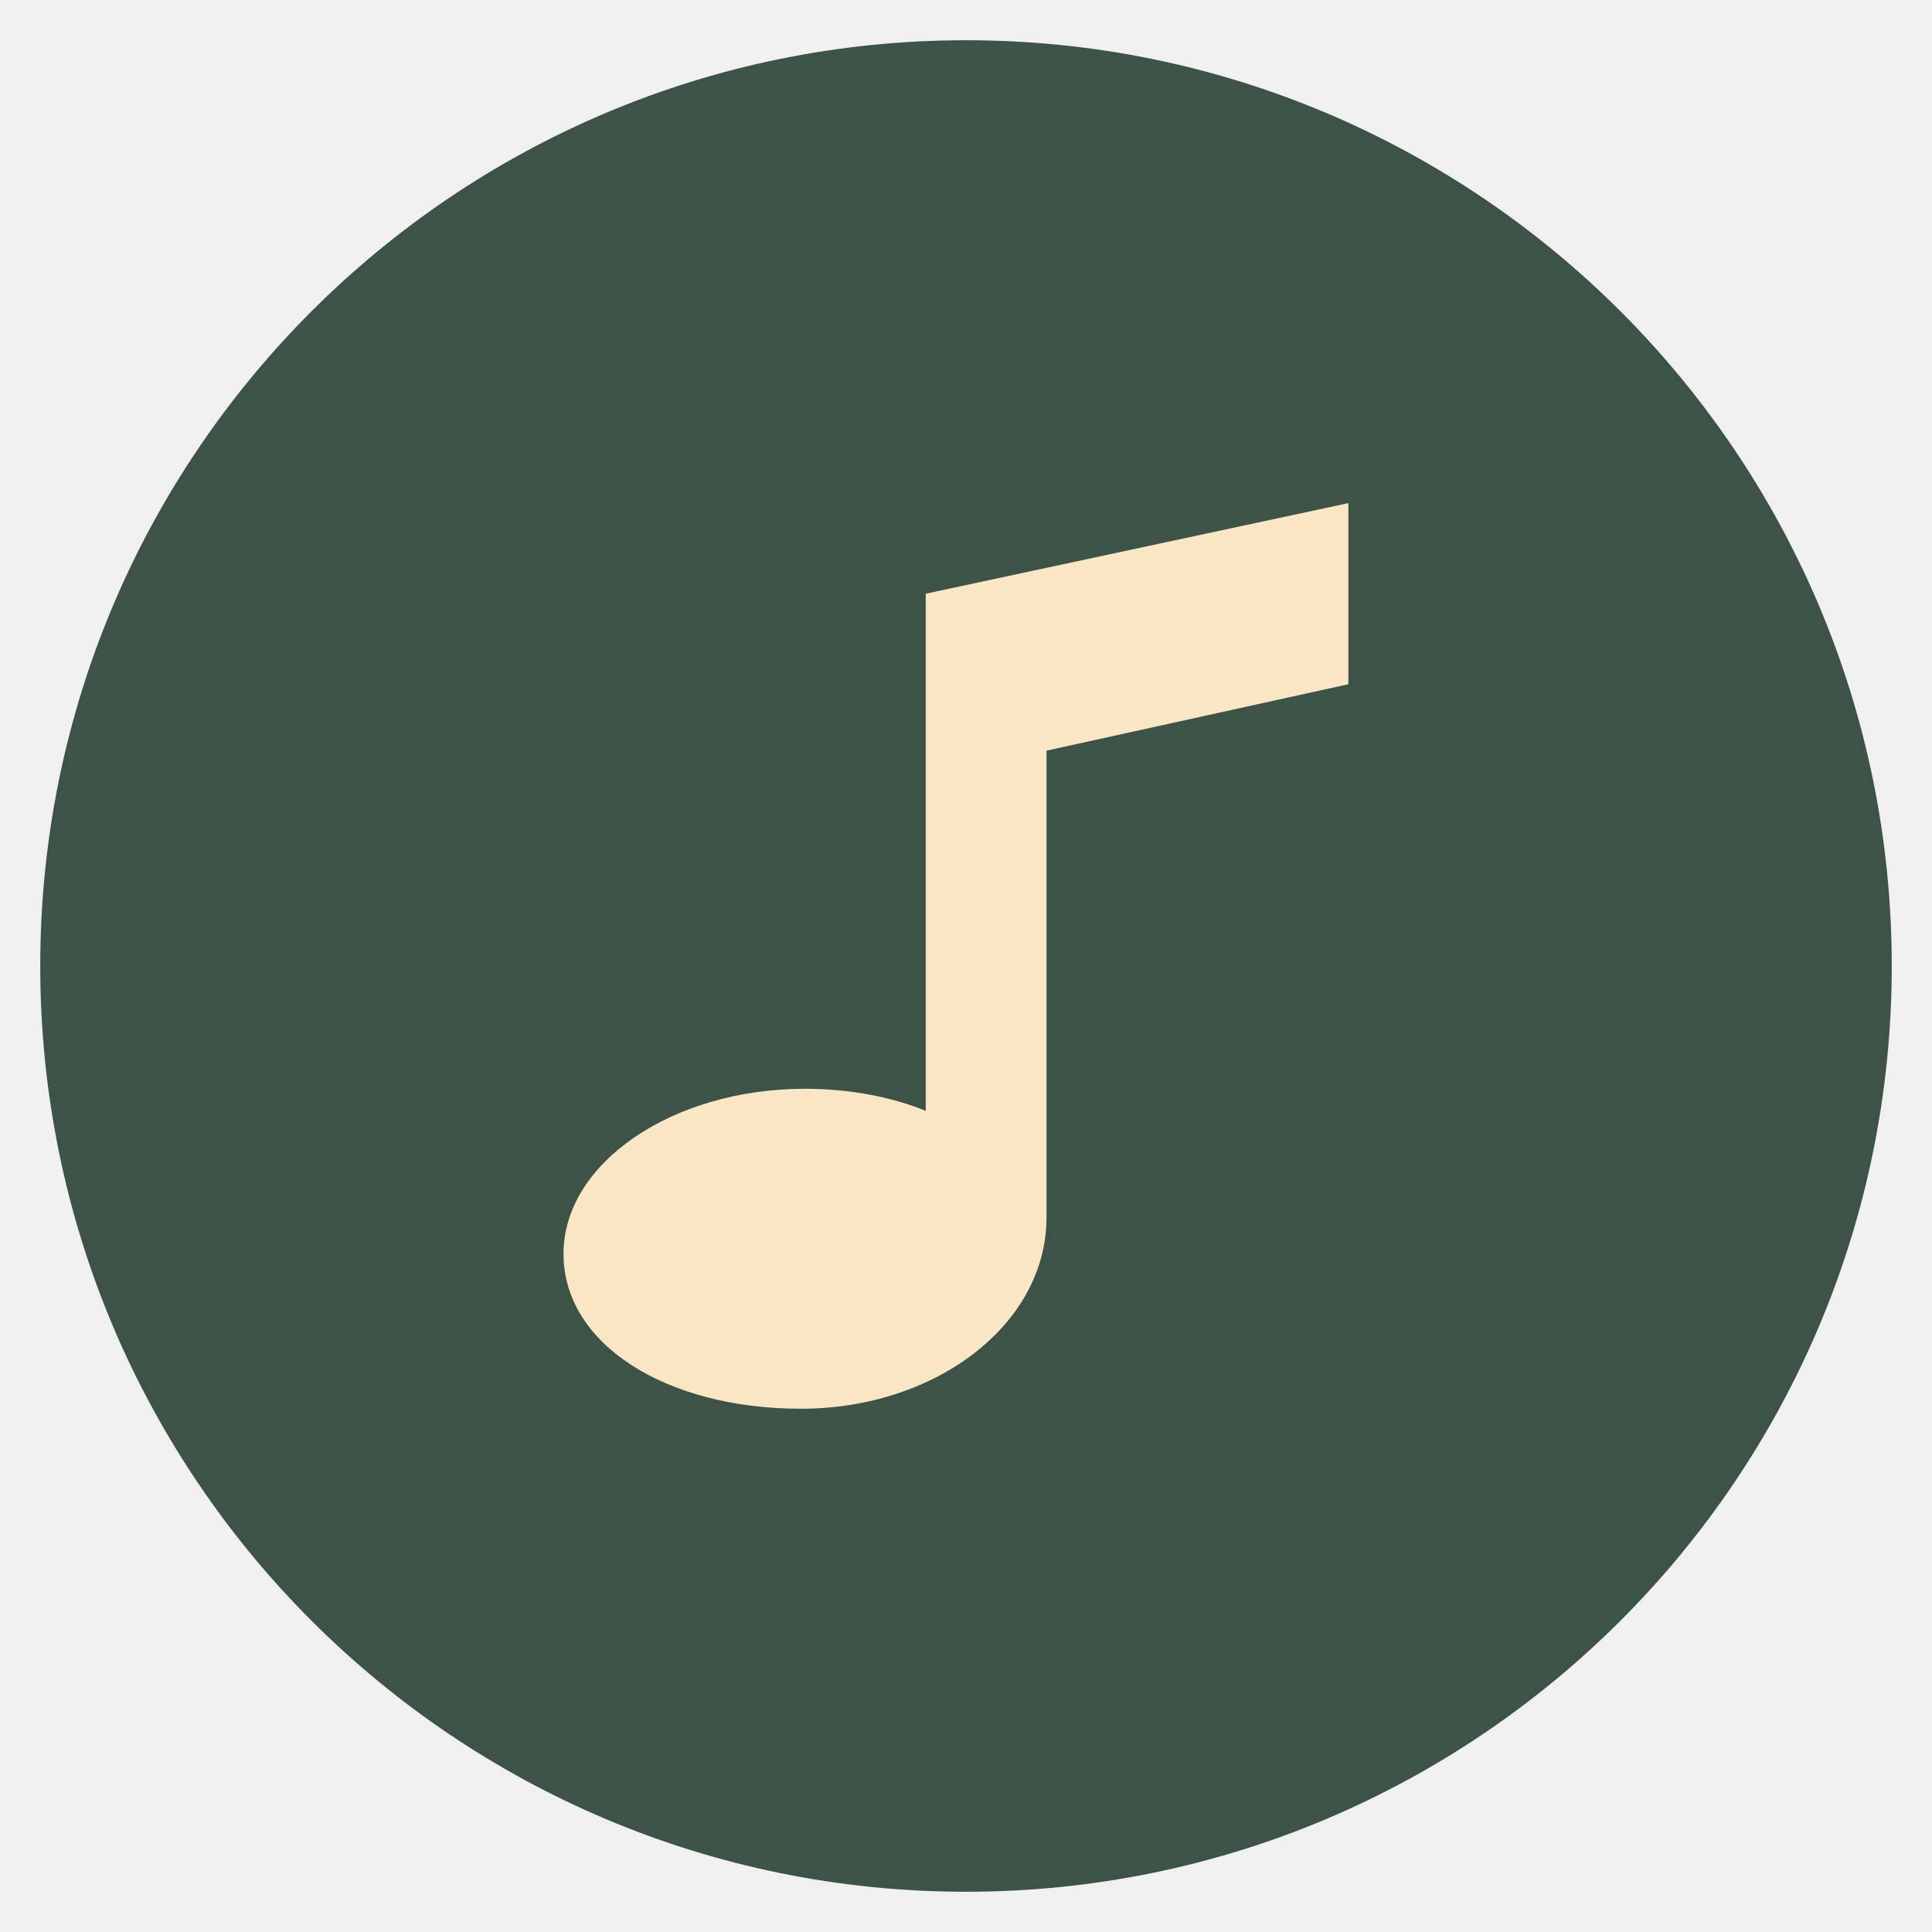
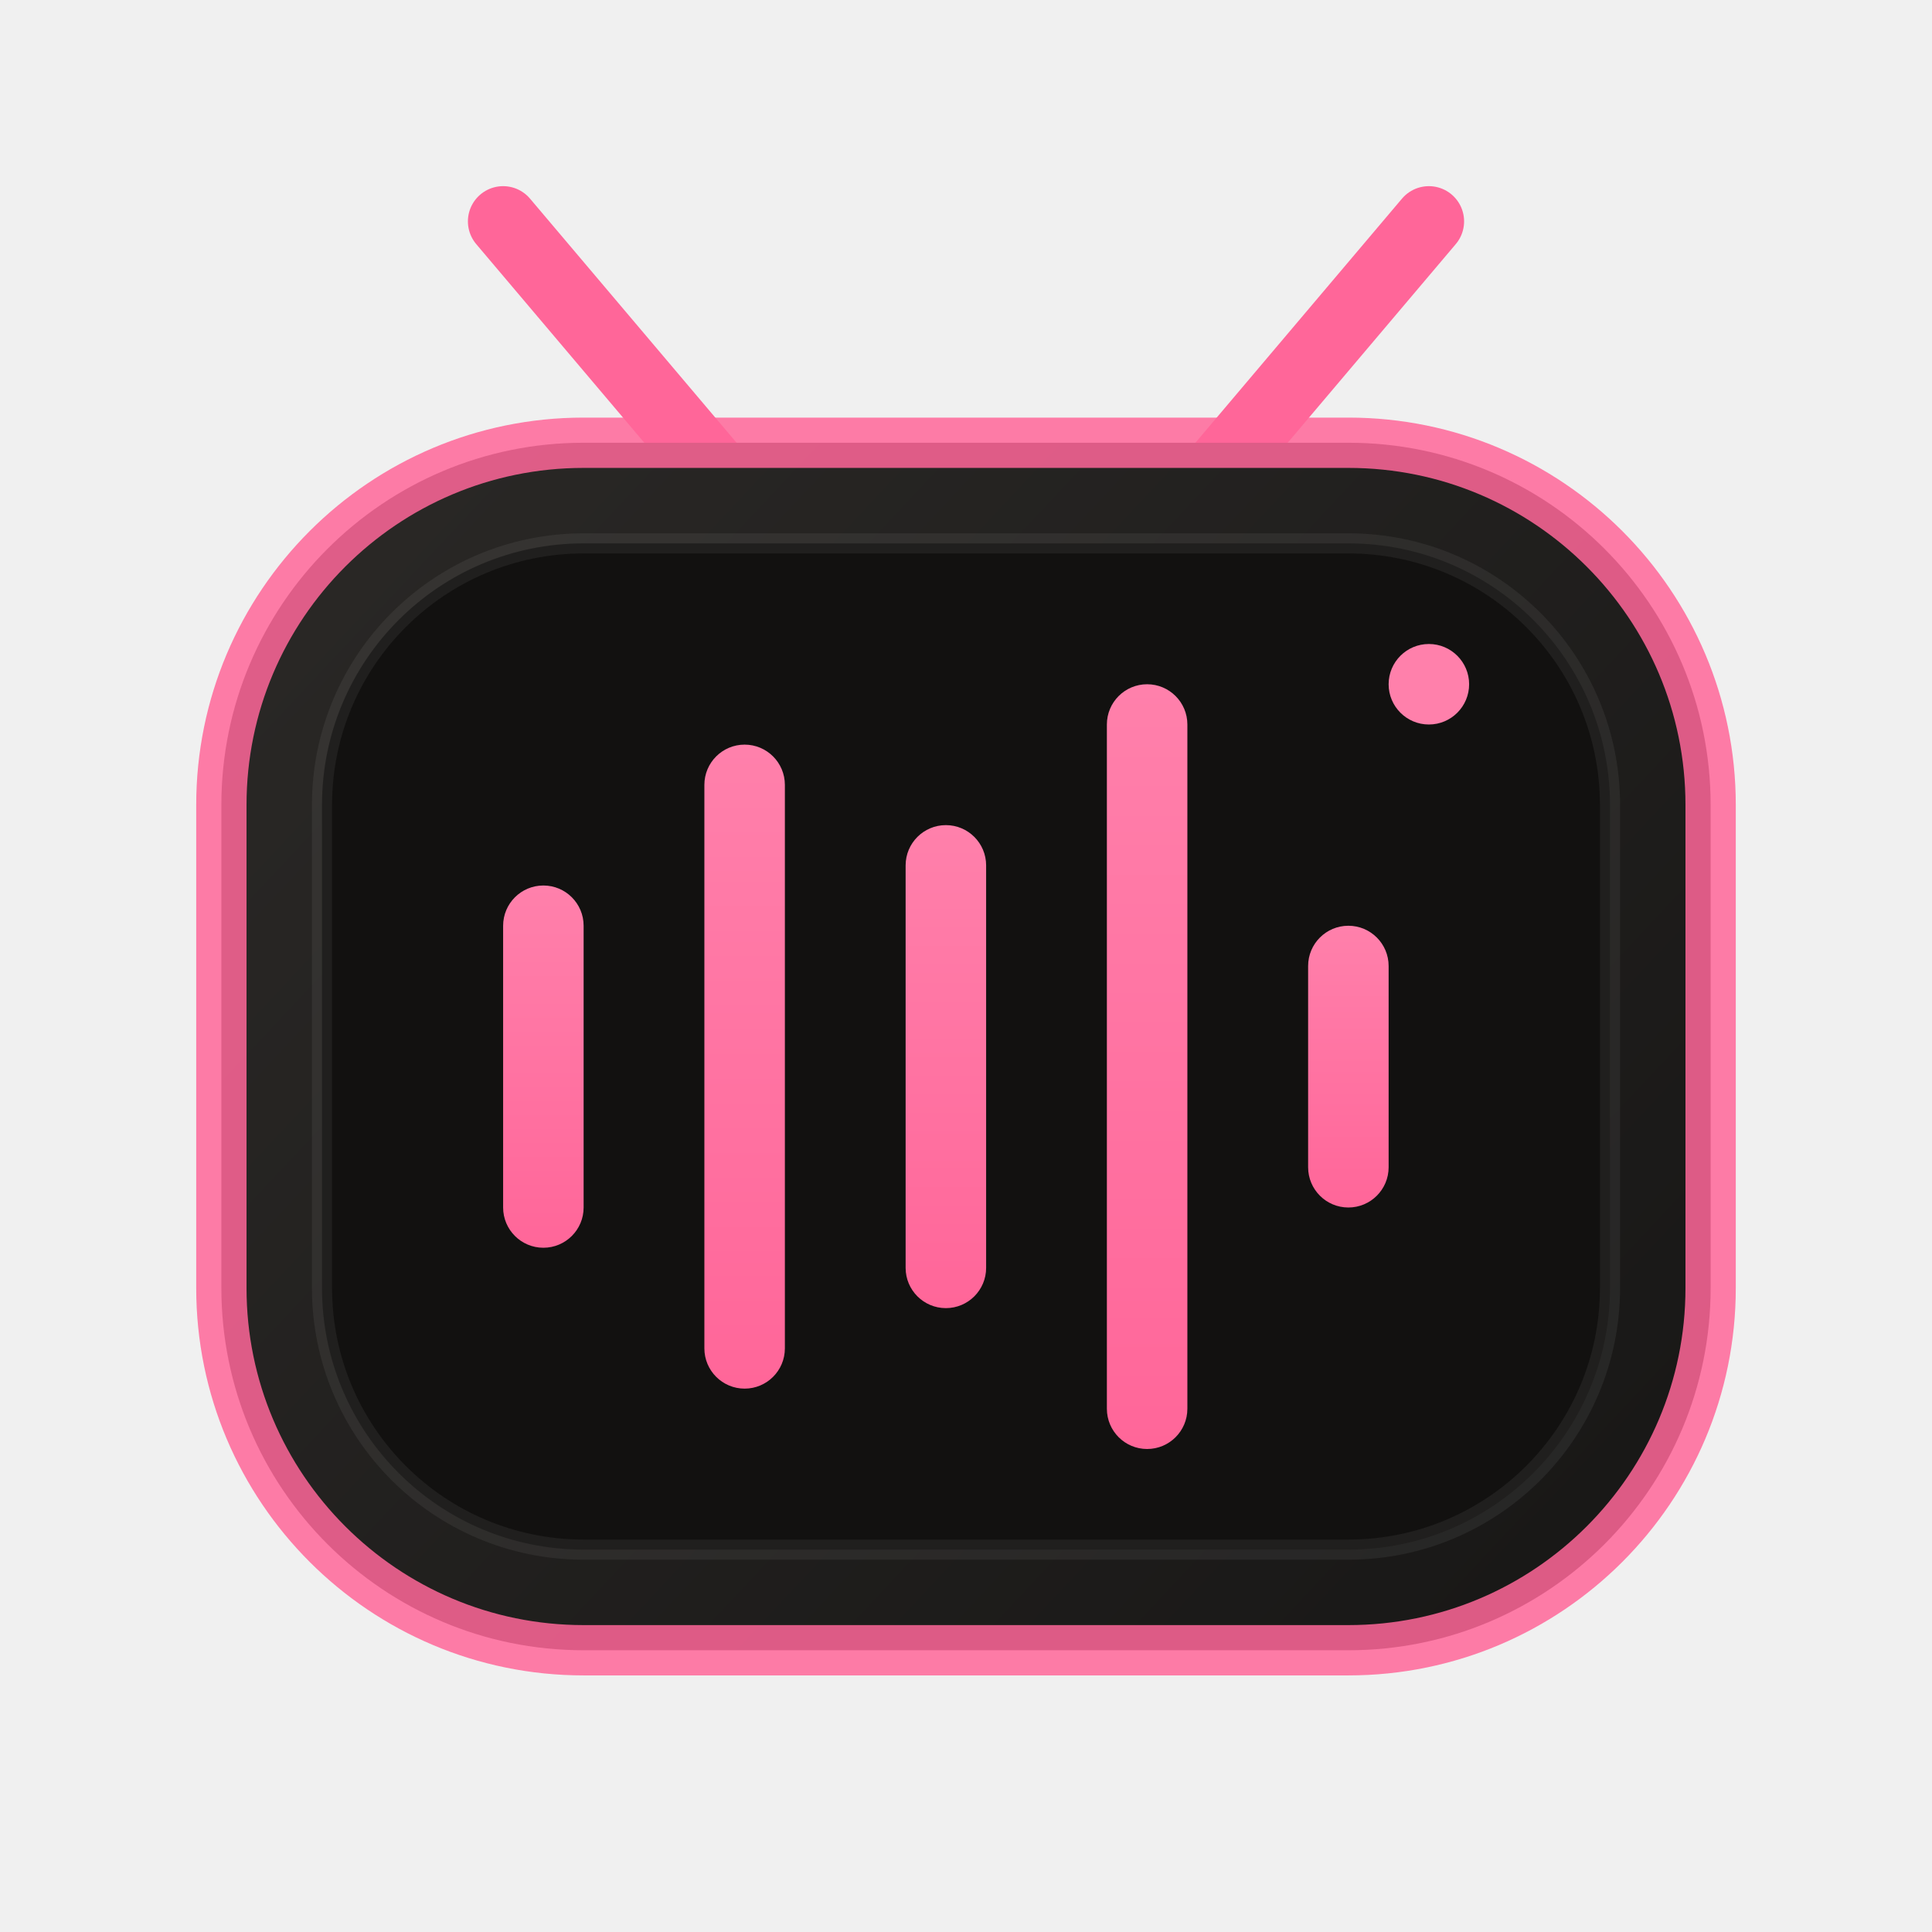
<svg xmlns="http://www.w3.org/2000/svg" viewBox="0 0 96 96" fill="none">
-   <circle cx="48" cy="48" r="46" fill="#3e5347" />
-   <path d="M52 25v35.5c0 5.3-5.5 9.5-12.2 9.5S28 66.8 28 62.3s5.4-8.2 12-8.2c2.2 0 4.3.4 6 1.1V29.5L67 25v9l-15 3.3" fill="#f8e6c4" />
+   <defs>
+     <linearGradient id="tvGrad" x1="16" y1="22" x2="80" y2="82" gradientUnits="userSpaceOnUse">
+       <stop stop-color="#2a2826" />
+       <stop offset="1" stop-color="#181716" />
+     </linearGradient>
+     <linearGradient id="eqGrad" x1="0" y1="0" x2="0" y2="1">
+       <stop stop-color="#ff80ab" />
+       <stop offset="1" stop-color="#ff6699" />
+     </linearGradient>
+   </defs>
+   <path d="M36 24L25 11" stroke="#ff6699" stroke-width="3.5" stroke-linecap="round" />
+   <path d="M60 24L71 11" stroke="#ff6699" stroke-width="3.5" stroke-linecap="round" />
+   <rect x="11" y="22" width="74" height="60" rx="18" fill="url(#tvGrad)" stroke="#ff6699" stroke-width="2.5" stroke-opacity="0.85" />
+   <rect x="16" y="27" width="64" height="50" rx="13" fill="#121110" stroke="#ffffff" stroke-opacity="0.06" />
+   <rect x="25" y="44" width="4" height="18" rx="2" fill="url(#eqGrad)" />
+   <rect x="35" y="37" width="4" height="32" rx="2" fill="url(#eqGrad)" />
+   <rect x="45" y="41" width="4" height="24" rx="2" fill="url(#eqGrad)" />
+   <rect x="55" y="34" width="4" height="38" rx="2" fill="url(#eqGrad)" />
+   <rect x="65" y="46" width="4" height="14" rx="2" fill="url(#eqGrad)" />
+   <circle cx="71" cy="34" r="2" fill="#ff80ab" />
</svg>
